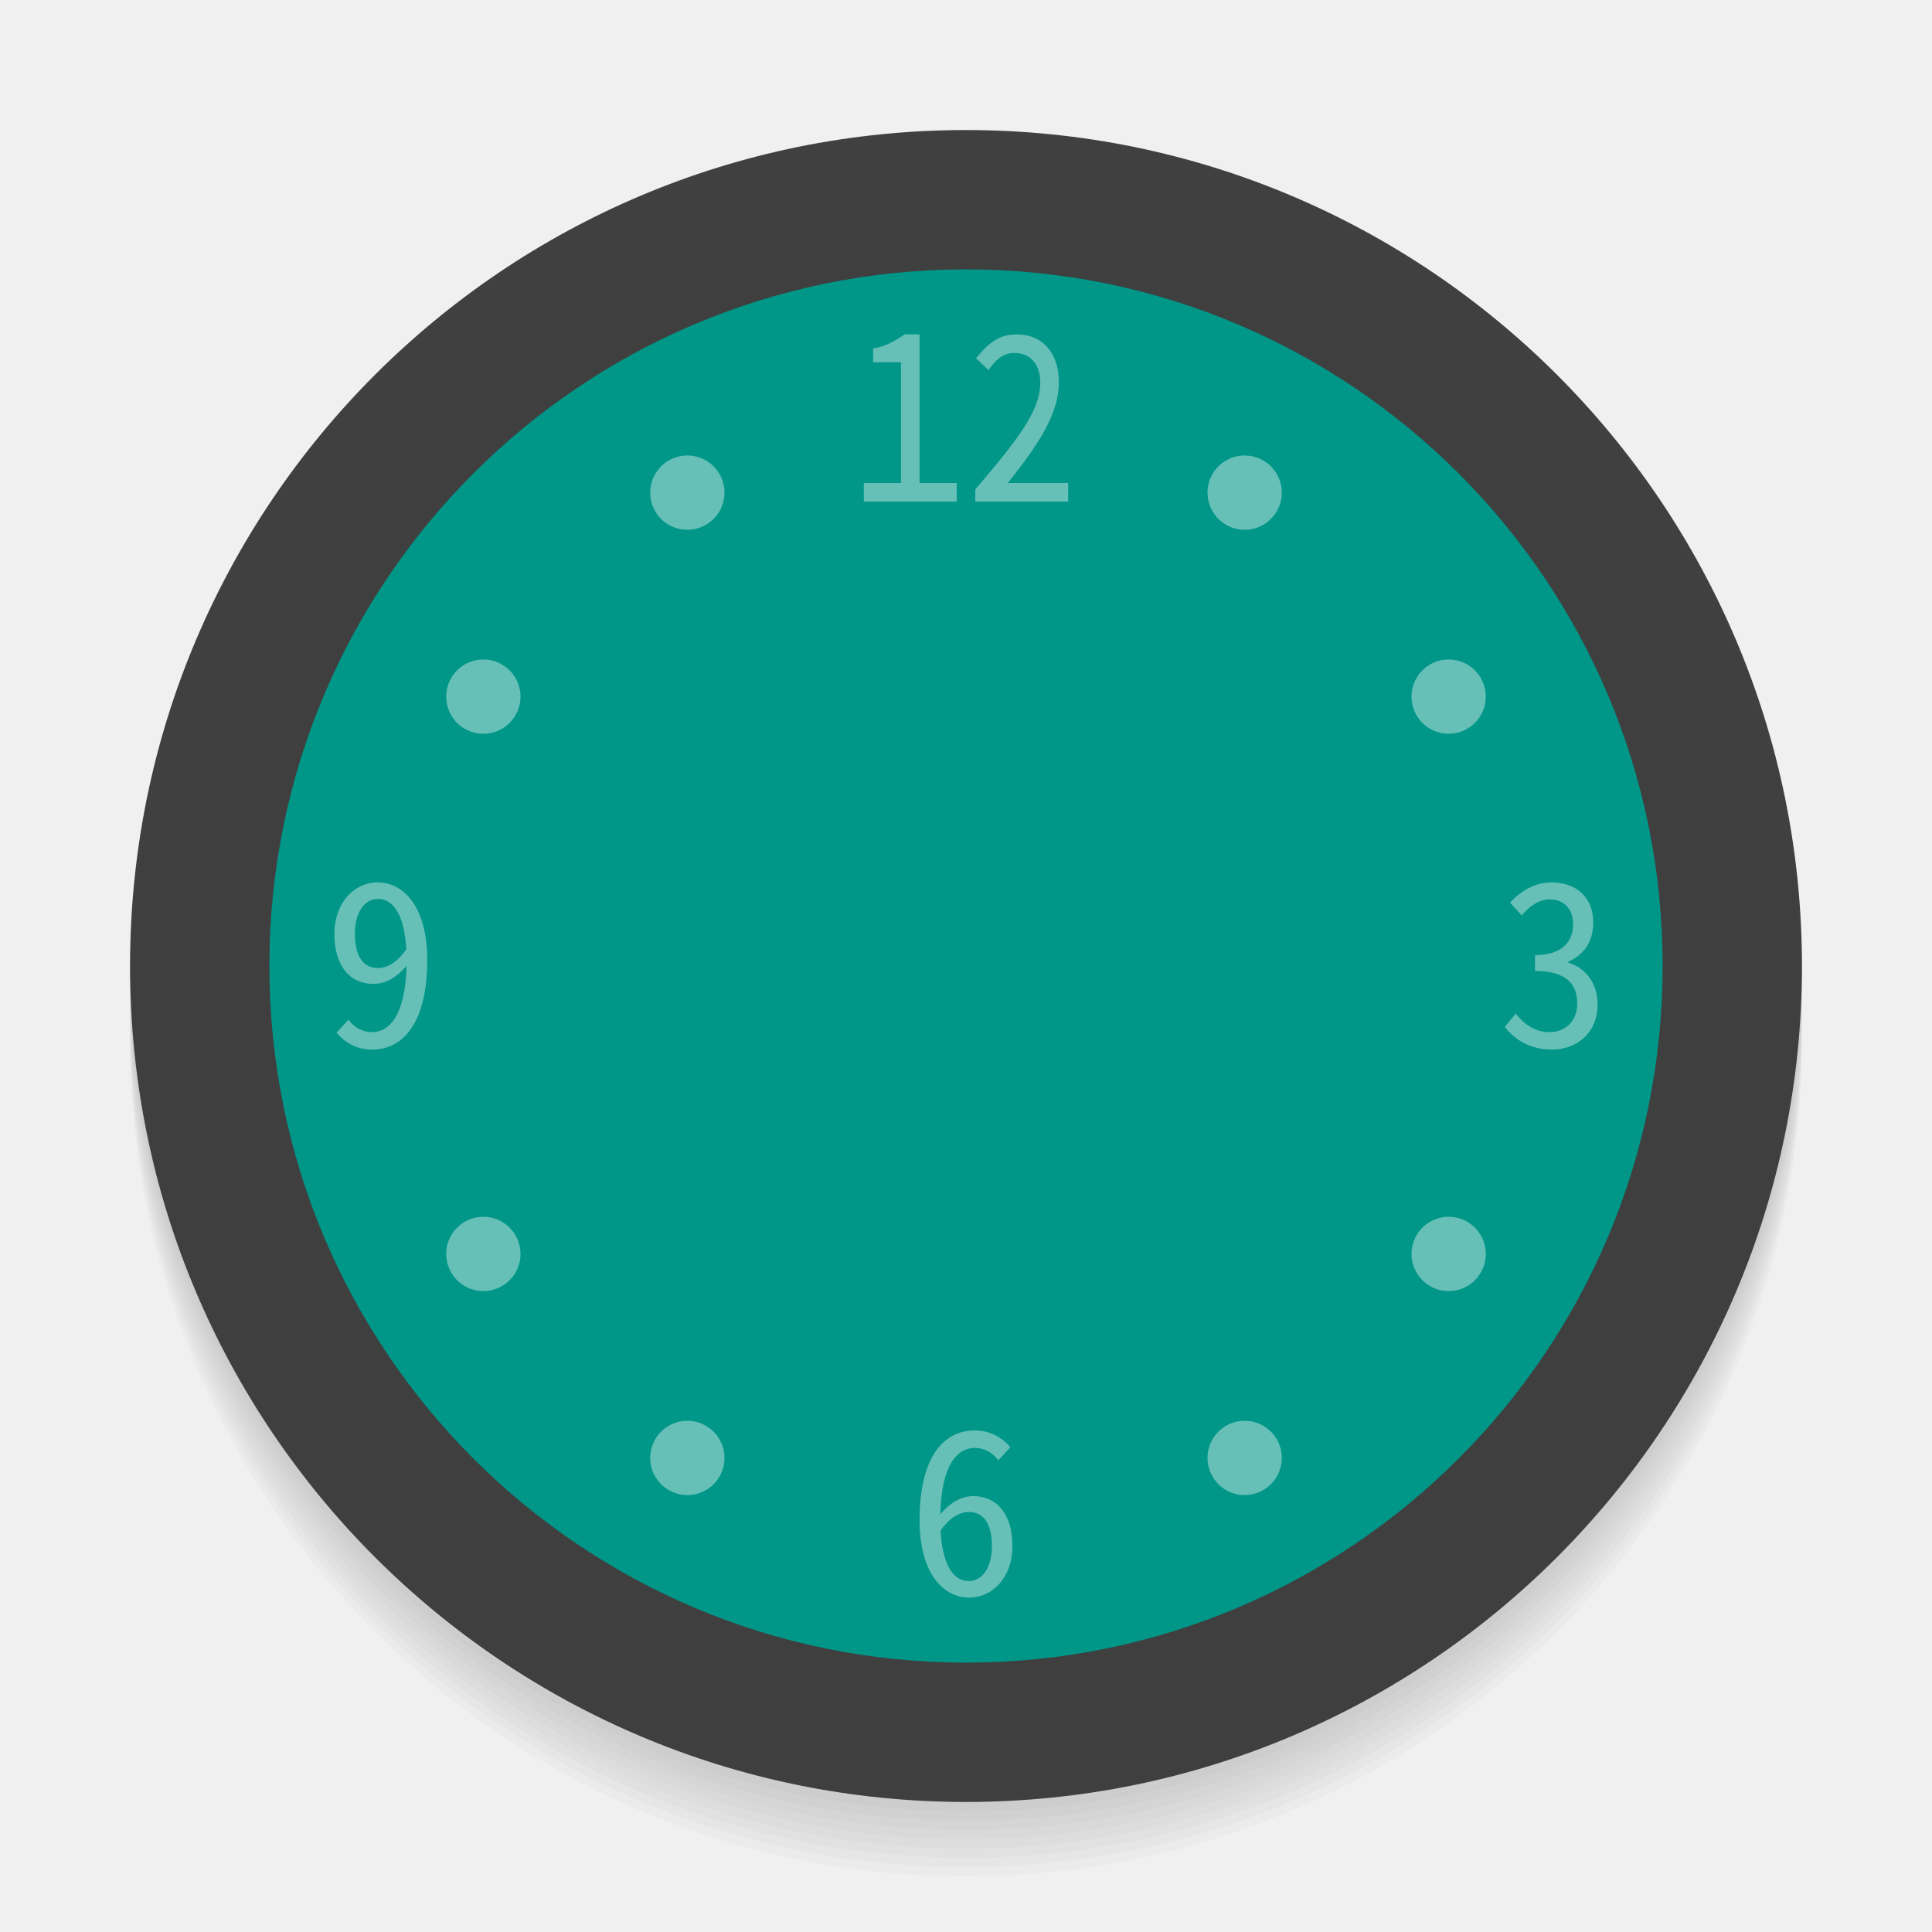
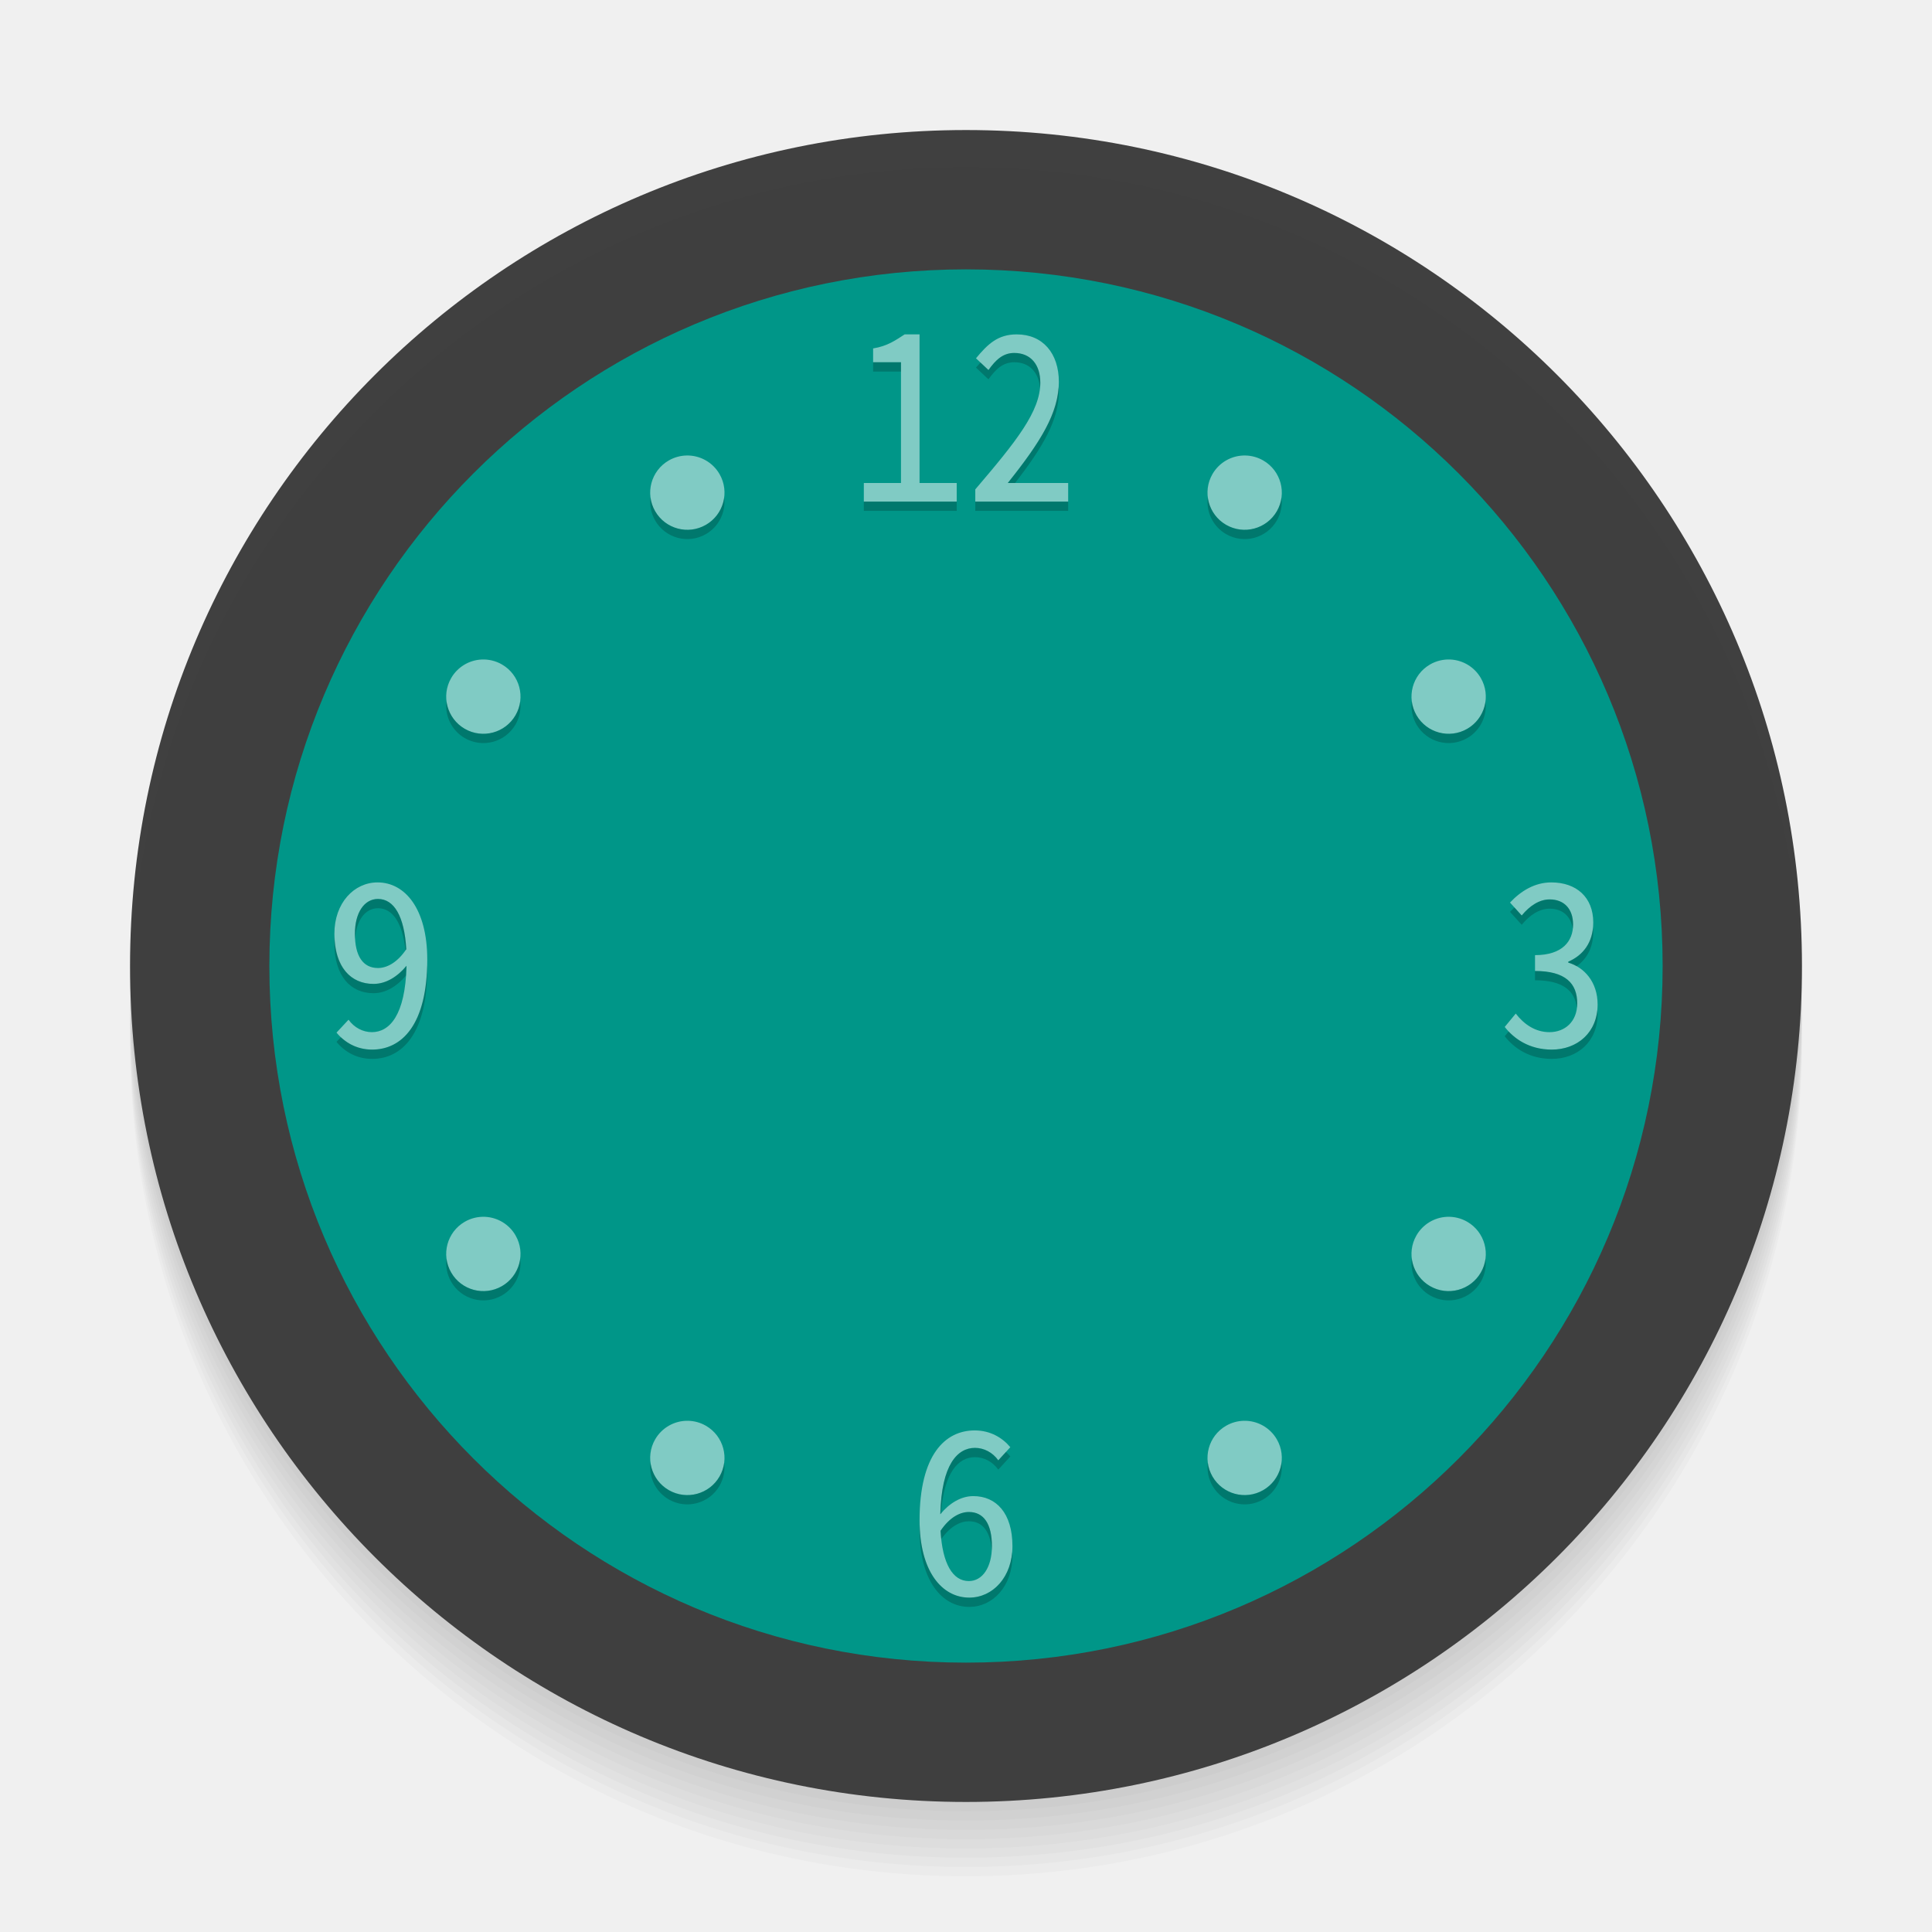
<svg xmlns="http://www.w3.org/2000/svg" id="svg2" width="208" height="208" version="1">
-   <g id="MinuteHand">
+   <g id="MinuteHand" transform="rotate(-180,283,77)">
    <rect id="rect913" width="10" height="96" x="278" y="29" style="opacity:0.001;fill:#000000;fill-opacity:1;stroke:none;stroke-width:2.246;stroke-linecap:round;stroke-linejoin:round;stroke-miterlimit:4;stroke-dasharray:none;stroke-opacity:1" />
-     <rect id="rect901" width="8" height="94" x="279" y="30" rx="1" ry="1" style="opacity:0.05;fill:none;fill-opacity:1;stroke:#000000;stroke-width:1;stroke-linecap:round;stroke-linejoin:round;stroke-miterlimit:4;stroke-dasharray:none;stroke-opacity:1" />
-     <rect style="opacity:0.05;fill:none;fill-opacity:1;stroke:#000000;stroke-width:2;stroke-linecap:round;stroke-linejoin:round;stroke-miterlimit:4;stroke-dasharray:none;stroke-opacity:1" id="rect911" width="8" height="94" x="279" y="30" rx="1" ry="1" />
-     <rect style="opacity:1;fill:#ffffff;fill-opacity:1;stroke:none;stroke-width:3.408;stroke-linecap:round;stroke-linejoin:round;stroke-miterlimit:4;stroke-dasharray:none;stroke-opacity:1" id="rect861" width="8" height="94" x="279" y="30" rx="1" ry="1" />
+     <path style="opacity:0.05;fill:none;fill-opacity:1;stroke:#000000;stroke-width:2;stroke-linecap:round;stroke-linejoin:round;stroke-miterlimit:4;stroke-dasharray:none;stroke-opacity:1" id="path880" d="m 283,30 c -2.216,0 -4,1.784 -4,4 v 1 41 3 44 c 0,0.554 0.446,1 1,1 h 6 c 0.554,0 1,-0.446 1,-1 V 79 35 34 c 0,-2.216 -1.784,-4 -4,-4 z" />
+     <path id="path882" d="m 283,30 c -2.216,0 -4,1.784 -4,4 v 1 41 3 44 c 0,0.554 0.446,1 1,1 h 6 c 0.554,0 1,-0.446 1,-1 V 79 35 34 c 0,-2.216 -1.784,-4 -4,-4 z" style="opacity:0.05;fill:none;fill-opacity:1;stroke:#000000;stroke-width:1;stroke-linecap:round;stroke-linejoin:round;stroke-miterlimit:4;stroke-dasharray:none;stroke-opacity:1" />
+     <path id="rect861" d="m 283,30 c -2.216,0 -4,1.784 -4,4 v 1 41 3 44 c 0,0.554 0.446,1 1,1 h 6 c 0.554,0 1,-0.446 1,-1 V 79 35 34 c 0,-2.216 -1.784,-4 -4,-4 z" style="opacity:1;fill:#ffffff;fill-opacity:1;stroke:none;stroke-width:3.408;stroke-linecap:round;stroke-linejoin:round;stroke-miterlimit:4;stroke-dasharray:none;stroke-opacity:1" />
  </g>
-   <g id="HourHand">
+   <g id="HourHand" transform="matrix(1,0,0,-1,0,198)">
    <rect id="rect841" width="10" height="52" x="250" y="73" style="opacity:0.001;fill:#000000;fill-opacity:1;stroke:none;stroke-width:1.514;stroke-linecap:round;stroke-linejoin:round;stroke-miterlimit:4;stroke-dasharray:none;stroke-opacity:1" />
-     <rect style="opacity:0.05;fill:none;fill-opacity:1;stroke:#000000;stroke-width:1;stroke-linecap:round;stroke-linejoin:round;stroke-miterlimit:4;stroke-dasharray:none;stroke-opacity:1" id="rect845" width="8" height="50" x="251" y="74" rx="1" ry="1" />
-     <rect id="rect847" width="8" height="50" x="251" y="74" rx="1" ry="1" style="opacity:0.05;fill:none;fill-opacity:1;stroke:#000000;stroke-width:2;stroke-linecap:round;stroke-linejoin:round;stroke-miterlimit:4;stroke-dasharray:none;stroke-opacity:1" />
-     <rect id="rect839" width="8" height="50" x="251" y="74" rx="1" ry="1" style="opacity:1;fill:#ffffff;fill-opacity:1;stroke:none;stroke-width:2.485;stroke-linecap:round;stroke-linejoin:round;stroke-miterlimit:4;stroke-dasharray:none;stroke-opacity:1" />
+     <path id="path858" d="m 255,74 c -2.216,0 -4,1.784 -4,4 v 1 41 3 c 0,0.554 0.446,1 1,1 h 3 3 c 0.554,0 1,-0.446 1,-1 v -3 -41 -1 c 0,-2.216 -1.784,-4 -4,-4 z" style="opacity:0.05;fill:none;fill-opacity:1;stroke:#000000;stroke-width:2;stroke-linecap:round;stroke-linejoin:round;stroke-miterlimit:4;stroke-dasharray:none;stroke-opacity:1" />
+     <path style="opacity:0.05;fill:none;fill-opacity:1;stroke:#000000;stroke-width:1;stroke-linecap:round;stroke-linejoin:round;stroke-miterlimit:4;stroke-dasharray:none;stroke-opacity:1" id="path856" d="m 255,74 c -2.216,0 -4,1.784 -4,4 v 1 41 3 c 0,0.554 0.446,1 1,1 h 3 3 c 0.554,0 1,-0.446 1,-1 v -3 -41 -1 c 0,-2.216 -1.784,-4 -4,-4 z" />
+     <path id="rect839" d="m 255,74 c -2.216,0 -4,1.784 -4,4 v 1 41 3 c 0,0.554 0.446,1 1,1 h 3 3 c 0.554,0 1,-0.446 1,-1 v -3 -41 -1 c 0,-2.216 -1.784,-4 -4,-4 z" style="opacity:1;fill:#ffffff;fill-opacity:1;stroke:none;stroke-width:2.485;stroke-linecap:round;stroke-linejoin:round;stroke-miterlimit:4;stroke-dasharray:none;stroke-opacity:1" />
  </g>
  <g id="SecondHand">
    <rect id="rect991" width="20" height="100" x="214" y="122" style="opacity:0.001;fill:#000000;fill-opacity:1;stroke:none;stroke-width:2.236;stroke-linecap:round;stroke-linejoin:round;stroke-miterlimit:4;stroke-dasharray:none;stroke-opacity:1" />
    <path style="fill:#ff7f2a;fill-opacity:1;stroke:none;stroke-width:1.184" id="rect6212" d="m 225,129 v 92.999 c 0,0 0,4.2e-4 -1,4.2e-4 -1,0 -1,4.2e-4 -1,4.2e-4 v -93 z" />
    <circle style="opacity:0.05;fill:none;fill-opacity:1;stroke:#000000;stroke-width:1;stroke-linecap:round;stroke-linejoin:round;stroke-miterlimit:4;stroke-dasharray:none;stroke-opacity:1" id="circle987" cx="224" cy="132" r="9" />
    <circle id="circle989" cx="224" cy="132" r="9" style="opacity:0.05;fill:none;fill-opacity:1;stroke:#000000;stroke-width:2;stroke-linecap:round;stroke-linejoin:round;stroke-miterlimit:4;stroke-dasharray:none;stroke-opacity:1" />
    <circle id="path967" cx="224" cy="132" r="9" style="opacity:1;fill:#ffffff;fill-opacity:1;stroke:none;stroke-width:1.952;stroke-linecap:round;stroke-linejoin:round;stroke-miterlimit:4;stroke-dasharray:none;stroke-opacity:1" />
  </g>
+   <rect id="rect860" width="10" height="52" x="318.3" y="72.59" style="opacity:0.001;fill:#000000;fill-opacity:1;stroke:none;stroke-width:1.514;stroke-linecap:round;stroke-linejoin:round;stroke-miterlimit:4;stroke-dasharray:none;stroke-opacity:1" />
  <g id="ClockFace">
    <rect id="rect4224" width="180" height="180" x="-202" y="-194" rx="90" ry="90" transform="matrix(0,-1,-1,0,0,0)" style="opacity:0.02;fill:#000000;fill-opacity:1" />
    <rect id="rect4226" width="180" height="180" x="-201" y="-194" rx="90" ry="90" transform="matrix(0,-1,-1,0,0,0)" style="opacity:0.02;fill:#000000;fill-opacity:1" />
    <rect id="rect4228" width="180" height="180" x="-200" y="-194" rx="90" ry="90" transform="matrix(0,-1,-1,0,0,0)" style="opacity:0.02;fill:#000000;fill-opacity:1" />
    <rect id="rect4230" width="180" height="180" x="-199" y="-194" rx="90" ry="90" transform="matrix(0,-1,-1,0,0,0)" style="opacity:0.02;fill:#000000;fill-opacity:1" />
    <rect id="rect4217" width="208" height="208" x="0" y="0" style="opacity:0.001;fill:#000000;fill-opacity:1;fill-rule:nonzero;stroke:none;stroke-width:2;stroke-linecap:round;stroke-linejoin:round;stroke-miterlimit:4;stroke-dasharray:none;stroke-opacity:1" />
    <rect id="rect4197" width="180" height="180" x="-198" y="-194" rx="90" ry="90" transform="matrix(0,-1,-1,0,0,0)" style="opacity:0.02;fill:#000000;fill-opacity:1" />
    <rect id="rect4199" width="180" height="180" x="-197" y="-194" rx="90" ry="90" transform="matrix(0,-1,-1,0,0,0)" style="opacity:0.02;fill:#000000;fill-opacity:1" />
    <rect id="rect4201" width="180" height="180" x="-196" y="-194" rx="90" ry="90" transform="matrix(0,-1,-1,0,0,0)" style="opacity:0.02;fill:#000000;fill-opacity:1" />
    <rect id="rect4203" width="180" height="180" x="-195" y="-194" rx="90" ry="90" transform="matrix(0,-1,-1,0,0,0)" style="opacity:0.02;fill:#000000;fill-opacity:1" />
    <rect id="rect4" width="180" height="180" x="-194" y="-194" rx="90" ry="90" transform="matrix(0,-1,-1,0,0,0)" style="fill:#383838;fill-opacity:1;opacity:0.95" />
    <rect style="fill:#009688;fill-opacity:1;stroke-width:0.833" id="rect932" width="150" height="150" x="-179" y="-179" rx="75" ry="75" transform="matrix(0,-1,-1,0,0,0)" />
-     <path style="font-style:normal;font-variant:normal;font-weight:normal;font-stretch:normal;font-size:24px;line-height:1.25;font-family:'Noto Sans Mono CJK KR';-inkscape-font-specification:'Noto Sans Mono CJK KR';letter-spacing:0px;word-spacing:0px;opacity:0.4;fill:#ffffff;fill-opacity:1;stroke:none;stroke-width:1.043" id="path859" d="M 97.396 36 C 96.453 36.605 95.565 37.26 94 37.512 L 94 39 L 97 39 L 97 52 L 93 52 L 93 54 L 103 54 L 103 52 L 99 52 L 99 36 L 97.396 36 z M 109.461 36 C 107.436 36 106.345 37.039 105.076 38.574 L 106.418 39.838 C 107.199 38.748 107.974 38 109.193 38 C 110.974 38 112 39.268 112 41.199 C 112 44.294 109.416 47.513 105 52.688 L 105 54 L 115 54 L 115 52 L 108.5 52 C 112.037 47.568 113.998 44.443 113.998 41.125 C 113.998 38.03 112.266 36 109.461 36 z M 73.906 49.039 A 4 4 0 0 0 72 49.574 A 4 4 0 0 0 70.535 55.039 A 4 4 0 0 0 76 56.502 A 4 4 0 0 0 77.465 51.039 A 4 4 0 0 0 73.906 49.039 z M 134.094 49.039 A 4 4 0 0 0 130.535 51.039 A 4 4 0 0 0 132 56.502 A 4 4 0 0 0 137.465 55.039 A 4 4 0 0 0 136 49.574 A 4 4 0 0 0 134.094 49.039 z M 51.85 71.004 A 4 4 0 0 0 48.574 73 A 4 4 0 0 0 50.039 78.465 A 4 4 0 0 0 55.502 77 A 4 4 0 0 0 54.039 71.535 A 4 4 0 0 0 51.85 71.004 z M 156.15 71.004 A 4 4 0 0 0 153.961 71.535 A 4 4 0 0 0 152.498 77 A 4 4 0 0 0 157.961 78.465 A 4 4 0 0 0 159.426 73 A 4 4 0 0 0 156.15 71.004 z M 40.645 95 C 38.132 95 36 97.196 36 100.537 C 36 104.098 37.751 105.928 40.213 105.928 C 41.558 105.928 42.801 105.147 43.766 103.977 C 43.639 109.342 41.913 111.121 40.035 111.121 C 39.071 111.121 38.133 110.635 37.523 109.781 L 36.229 111.17 C 37.091 112.219 38.385 113 40.061 113 C 43.259 113 46 110.341 46 103.316 C 46 97.853 43.614 95 40.645 95 z M 167.012 95 C 165.259 95 163.754 95.902 162.568 97.17 L 163.828 98.561 C 164.692 97.512 165.729 96.83 166.84 96.83 C 168.371 96.83 169.357 97.83 169.357 99.537 C 169.357 101.318 168.223 102.83 165.26 102.83 L 165.26 104.537 C 168.544 104.537 169.803 105.877 169.803 108.023 C 169.803 109.999 168.469 111.121 166.814 111.121 C 165.259 111.121 164.05 110.243 163.186 109.121 L 162 110.561 C 162.988 111.829 164.643 113 167.062 113 C 169.803 113 172 111.171 172 108.146 C 172 105.683 170.519 104.123 168.84 103.635 L 168.84 103.537 C 170.42 102.854 171.531 101.487 171.531 99.316 C 171.531 96.585 169.703 95 167.012 95 z M 40.695 96.781 C 42.421 96.781 43.537 98.634 43.74 102.195 C 42.725 103.708 41.584 104.219 40.695 104.219 C 39.096 104.219 38.209 102.952 38.209 100.537 C 38.209 98.244 39.223 96.781 40.695 96.781 z M 52.227 131.004 A 4 4 0 0 0 50.039 131.535 A 4 4 0 0 0 48.574 137 A 4 4 0 0 0 54.039 138.465 A 4 4 0 0 0 55.502 133 A 4 4 0 0 0 52.227 131.004 z M 155.773 131.004 A 4 4 0 0 0 152.498 133 A 4 4 0 0 0 153.961 138.465 A 4 4 0 0 0 159.426 137 A 4 4 0 0 0 157.961 131.535 A 4 4 0 0 0 155.773 131.004 z M 74.094 152.963 A 4 4 0 0 0 70.535 154.961 A 4 4 0 0 0 72 160.426 A 4 4 0 0 0 77.465 158.961 A 4 4 0 0 0 76 153.498 A 4 4 0 0 0 74.094 152.963 z M 133.906 152.963 A 4 4 0 0 0 132 153.498 A 4 4 0 0 0 130.535 158.961 A 4 4 0 0 0 136 160.426 A 4 4 0 0 0 137.465 154.961 A 4 4 0 0 0 133.906 152.963 z M 104.939 154 C 101.741 154 99 156.635 99 163.684 C 99 169.147 101.386 172 104.355 172 C 106.868 172 109 169.804 109 166.463 C 109 162.902 107.249 161.072 104.787 161.072 C 103.442 161.072 102.199 161.853 101.234 163.023 C 101.361 157.658 103.087 155.879 104.965 155.879 C 105.929 155.879 106.867 156.365 107.477 157.219 L 108.771 155.805 C 107.909 154.78 106.615 154 104.939 154 z M 104.305 162.781 C 105.904 162.781 106.791 164.048 106.791 166.463 C 106.791 168.731 105.777 170.219 104.305 170.219 C 102.579 170.219 101.463 168.366 101.26 164.805 C 102.275 163.292 103.416 162.781 104.305 162.781 z" />
+     <path style="font-style:normal;font-variant:normal;font-weight:normal;font-stretch:normal;font-size:24px;line-height:1.25;font-family:'Noto Sans Mono CJK KR';-inkscape-font-specification:'Noto Sans Mono CJK KR';letter-spacing:0px;word-spacing:0px;opacity:0.5;fill:#ffffff;fill-opacity:1;stroke:none;stroke-width:1.043" id="path859" d="M 97.396,36 C 96.453,36.605 95.565,37.26 94,37.512 V 39 h 3 v 13 h -4 v 2 h 10 V 52 H 99 V 36 Z m 12.064,0 c -2.025,0 -3.116,1.039 -4.385,2.574 l 1.342,1.264 C 107.199,38.748 107.974,38 109.193,38 110.974,38 112,39.268 112,41.199 c 0,3.095 -2.584,6.314 -7,11.488 V 54 h 10 v -2 h -6.5 c 3.537,-4.432 5.498,-7.557 5.498,-10.875 0,-3.095 -1.732,-5.125 -4.537,-5.125 z M 73.906,49.039 A 4,4 0 0 0 72,49.574 4,4 0 0 0 70.535,55.039 4,4 0 0 0 76,56.502 a 4,4 0 0 0 1.465,-5.463 4,4 0 0 0 -3.559,-2 z m 60.188,0 a 4,4 0 0 0 -3.559,2 A 4,4 0 0 0 132,56.502 4,4 0 0 0 137.465,55.039 4,4 0 0 0 136,49.574 4,4 0 0 0 134.094,49.039 Z M 51.85,71.004 A 4,4 0 0 0 48.574,73 4,4 0 0 0 50.039,78.465 4,4 0 0 0 55.502,77 4,4 0 0 0 54.039,71.535 4,4 0 0 0 51.85,71.004 Z m 104.301,0 a 4,4 0 0 0 -2.189,0.531 A 4,4 0 0 0 152.498,77 4,4 0 0 0 157.961,78.465 4,4 0 0 0 159.426,73 4,4 0 0 0 156.15,71.004 Z M 40.645,95 C 38.132,95 36,97.196 36,100.537 c 0,3.561 1.751,5.391 4.213,5.391 1.345,0 2.588,-0.78 3.553,-1.951 -0.127,5.366 -1.852,7.145 -3.73,7.145 -0.964,0 -1.903,-0.486 -2.512,-1.34 l -1.295,1.389 C 37.091,112.219 38.385,113 40.061,113 43.259,113 46,110.341 46,103.316 46,97.853 43.614,95 40.645,95 Z m 126.367,0 c -1.753,0 -3.258,0.902 -4.443,2.17 l 1.26,1.391 c 0.864,-1.049 1.901,-1.73 3.012,-1.73 1.531,0 2.518,1 2.518,2.707 0,1.78 -1.135,3.293 -4.098,3.293 v 1.707 c 3.284,0 4.543,1.34 4.543,3.486 0,1.976 -1.334,3.098 -2.988,3.098 -1.556,0 -2.765,-0.878 -3.629,-2 L 162,110.561 c 0.988,1.268 2.643,2.439 5.062,2.439 2.741,0 4.938,-1.829 4.938,-4.854 0,-2.463 -1.481,-4.024 -3.16,-4.512 v -0.098 c 1.58,-0.683 2.691,-2.05 2.691,-4.221 C 171.531,96.585 169.703,95 167.012,95 Z M 40.695,96.781 c 1.726,0 2.842,1.853 3.045,5.414 -1.015,1.512 -2.157,2.023 -3.045,2.023 -1.599,0 -2.486,-1.267 -2.486,-3.682 0,-2.293 1.014,-3.756 2.486,-3.756 z m 11.531,34.223 a 4,4 0 0 0 -2.188,0.531 A 4,4 0 0 0 48.574,137 4,4 0 0 0 54.039,138.465 4,4 0 0 0 55.502,133 4,4 0 0 0 52.227,131.004 Z m 103.547,0 A 4,4 0 0 0 152.498,133 a 4,4 0 0 0 1.463,5.465 4,4 0 0 0 5.465,-1.465 4,4 0 0 0 -1.465,-5.465 4,4 0 0 0 -2.188,-0.531 z M 74.094,152.963 A 4,4 0 0 0 70.535,154.961 4,4 0 0 0 72,160.426 4,4 0 0 0 77.465,158.961 4,4 0 0 0 76,153.498 4,4 0 0 0 74.094,152.963 Z m 59.812,0 A 4,4 0 0 0 132,153.498 a 4,4 0 0 0 -1.465,5.463 4,4 0 0 0 5.465,1.465 4,4 0 0 0 1.465,-5.465 4,4 0 0 0 -3.559,-1.998 z M 104.939,154 C 101.741,154 99,156.635 99,163.684 99,169.147 101.386,172 104.355,172 106.868,172 109,169.804 109,166.463 c 0,-3.561 -1.751,-5.391 -4.213,-5.391 -1.345,0 -2.588,0.78 -3.553,1.951 0.127,-5.366 1.852,-7.145 3.73,-7.145 0.964,0 1.903,0.486 2.512,1.34 l 1.295,-1.414 C 107.909,154.78 106.615,154 104.939,154 Z m -0.635,8.781 c 1.599,0 2.486,1.267 2.486,3.682 0,2.268 -1.014,3.756 -2.486,3.756 -1.726,0 -2.842,-1.853 -3.045,-5.414 1.015,-1.512 2.157,-2.023 3.045,-2.023 z" />
+     <path id="path902" d="M 109.193 38 C 107.974 38 107.199 38.748 106.418 39.838 L 105.561 39.031 C 105.4 39.212 105.24 39.376 105.076 39.574 L 106.418 40.838 C 107.199 39.748 107.974 39 109.193 39 C 110.837 39 111.826 40.088 111.971 41.773 C 111.99 41.581 112 41.39 112 41.199 C 112 39.268 110.974 38 109.193 38 z M 94 39 L 94 40 L 97 40 L 97 39 L 94 39 z M 113.961 41.619 C 113.776 44.757 111.861 47.789 108.5 52 L 109.281 52 C 112.314 48.093 113.998 45.184 113.998 42.125 C 113.998 41.949 113.972 41.788 113.961 41.619 z M 130.035 53.525 A 4 4 0 0 0 132 57.502 A 4 4 0 0 0 137.465 56.039 A 4 4 0 0 0 137.967 53.557 A 4 4 0 0 1 137.465 55.039 A 4 4 0 0 1 132 56.502 A 4 4 0 0 1 130.035 53.525 z M 70.033 53.541 A 4 4 0 0 0 70.535 56.039 A 4 4 0 0 0 76 57.502 A 4 4 0 0 0 77.965 53.545 A 4 4 0 0 1 76 56.502 A 4 4 0 0 1 70.535 55.039 A 4 4 0 0 1 70.033 53.541 z M 93 54 L 93 55 L 103 55 L 103 54 L 93 54 z M 105 54 L 105 55 L 115 55 L 115 54 L 105 54 z M 48.072 75.482 A 4 4 0 0 0 50.039 79.465 A 4 4 0 0 0 55.502 78 A 4 4 0 0 0 56.004 75.516 A 4 4 0 0 1 55.502 77 A 4 4 0 0 1 50.039 78.465 A 4 4 0 0 1 48.072 75.482 z M 151.996 75.496 A 4 4 0 0 0 152.498 78 A 4 4 0 0 0 157.961 79.465 A 4 4 0 0 0 159.928 75.498 A 4 4 0 0 1 157.961 78.465 A 4 4 0 0 1 152.498 77 A 4 4 0 0 1 151.996 75.496 z M 40.695 96.781 C 39.223 96.781 38.209 98.244 38.209 100.537 C 38.209 100.73 38.223 100.902 38.234 101.08 C 38.363 99.057 39.326 97.781 40.695 97.781 C 42.269 97.781 43.326 99.338 43.656 102.309 C 43.684 102.269 43.713 102.236 43.74 102.195 C 43.537 98.634 42.421 96.781 40.695 96.781 z M 166.84 96.83 C 165.729 96.83 164.692 97.512 163.828 98.561 L 163.045 97.697 C 162.881 97.848 162.722 98.006 162.568 98.17 L 163.828 99.561 C 164.692 98.512 165.729 97.83 166.84 97.83 C 168.203 97.83 169.131 98.626 169.318 100.006 C 169.337 99.851 169.357 99.697 169.357 99.537 C 169.357 97.83 168.371 96.83 166.84 96.83 z M 171.494 99.887 C 171.314 101.725 170.275 102.917 168.84 103.537 L 168.84 103.635 C 169.15 103.725 169.448 103.863 169.736 104.025 C 170.821 103.256 171.531 102.045 171.531 100.316 C 171.531 100.165 171.505 100.031 171.494 99.887 z M 36.025 100.93 C 36.009 101.128 36 101.33 36 101.537 C 36 105.098 37.751 106.928 40.213 106.928 C 41.528 106.928 42.742 106.176 43.697 105.049 C 43.723 104.697 43.756 104.366 43.766 103.977 C 42.801 105.147 41.558 105.928 40.213 105.928 C 37.847 105.928 36.156 104.221 36.025 100.93 z M 45.986 103.844 C 45.849 110.465 43.175 113 40.061 113 C 38.664 113 37.537 112.452 36.699 111.664 L 36.229 112.17 C 37.091 113.219 38.385 114 40.061 114 C 43.259 114 46 111.341 46 104.316 C 46 104.154 45.99 104.001 45.986 103.844 z M 165.26 104.537 L 165.26 105.537 C 168.264 105.537 169.561 106.668 169.762 108.502 C 169.78 108.346 169.803 108.192 169.803 108.023 C 169.803 105.877 168.544 104.537 165.26 104.537 z M 171.969 108.738 C 171.7 111.407 169.619 113 167.062 113 C 164.958 113 163.434 112.114 162.422 111.049 L 162 111.561 C 162.988 112.829 164.643 114 167.062 114 C 169.803 114 172 112.171 172 109.146 C 172 109.004 171.978 108.875 171.969 108.738 z M 151.996 135.484 A 4 4 0 0 0 153.961 139.465 A 4 4 0 0 0 159.426 138 A 4 4 0 0 0 159.928 135.518 A 4 4 0 0 1 159.426 137 A 4 4 0 0 1 153.961 138.465 A 4 4 0 0 1 151.996 135.484 z M 48.072 135.502 A 4 4 0 0 0 48.574 138 A 4 4 0 0 0 54.039 139.465 A 4 4 0 0 0 56.004 135.504 A 4 4 0 0 1 54.039 138.465 A 4 4 0 0 1 48.574 137 A 4 4 0 0 1 48.072 135.502 z M 104.965 155.879 C 103.087 155.879 101.361 157.658 101.234 163.023 C 101.256 162.997 101.281 162.977 101.303 162.951 C 101.628 158.448 103.223 156.879 104.965 156.879 C 105.929 156.879 106.867 157.365 107.477 158.219 L 108.771 156.805 C 108.628 156.634 108.468 156.473 108.301 156.318 L 107.477 157.219 C 106.867 156.365 105.929 155.879 104.965 155.879 z M 70.033 157.443 A 4 4 0 0 0 72 161.426 A 4 4 0 0 0 77.465 159.961 A 4 4 0 0 0 77.965 157.475 A 4 4 0 0 1 77.465 158.961 A 4 4 0 0 1 72 160.426 A 4 4 0 0 1 70.033 157.443 z M 130.035 157.455 A 4 4 0 0 0 130.535 159.961 A 4 4 0 0 0 136 161.426 A 4 4 0 0 0 137.967 157.459 A 4 4 0 0 1 136 160.426 A 4 4 0 0 1 130.535 158.961 A 4 4 0 0 1 130.035 157.455 z M 104.305 162.781 C 103.416 162.781 102.275 163.292 101.26 164.805 C 101.278 165.119 101.312 165.404 101.344 165.691 C 102.338 164.273 103.44 163.781 104.305 163.781 C 105.776 163.781 106.636 164.866 106.766 166.918 C 106.775 166.767 106.791 166.622 106.791 166.463 C 106.791 164.048 105.904 162.781 104.305 162.781 z M 99.014 164.156 C 99.01 164.333 99 164.501 99 164.684 C 99 170.147 101.386 173 104.355 173 C 106.868 173 109 170.804 109 167.463 C 109 167.326 108.98 167.208 108.975 167.076 C 108.731 170.071 106.711 172 104.355 172 C 101.474 172 99.15 169.307 99.014 164.156 z" style="font-style:normal;font-variant:normal;font-weight:normal;font-stretch:normal;font-size:24px;line-height:1.25;font-family:'Noto Sans Mono CJK KR';-inkscape-font-specification:'Noto Sans Mono CJK KR';letter-spacing:0px;word-spacing:0px;opacity:0.2;fill:#000000;fill-opacity:1;stroke:none;stroke-width:1.043" />
  </g>
</svg>
